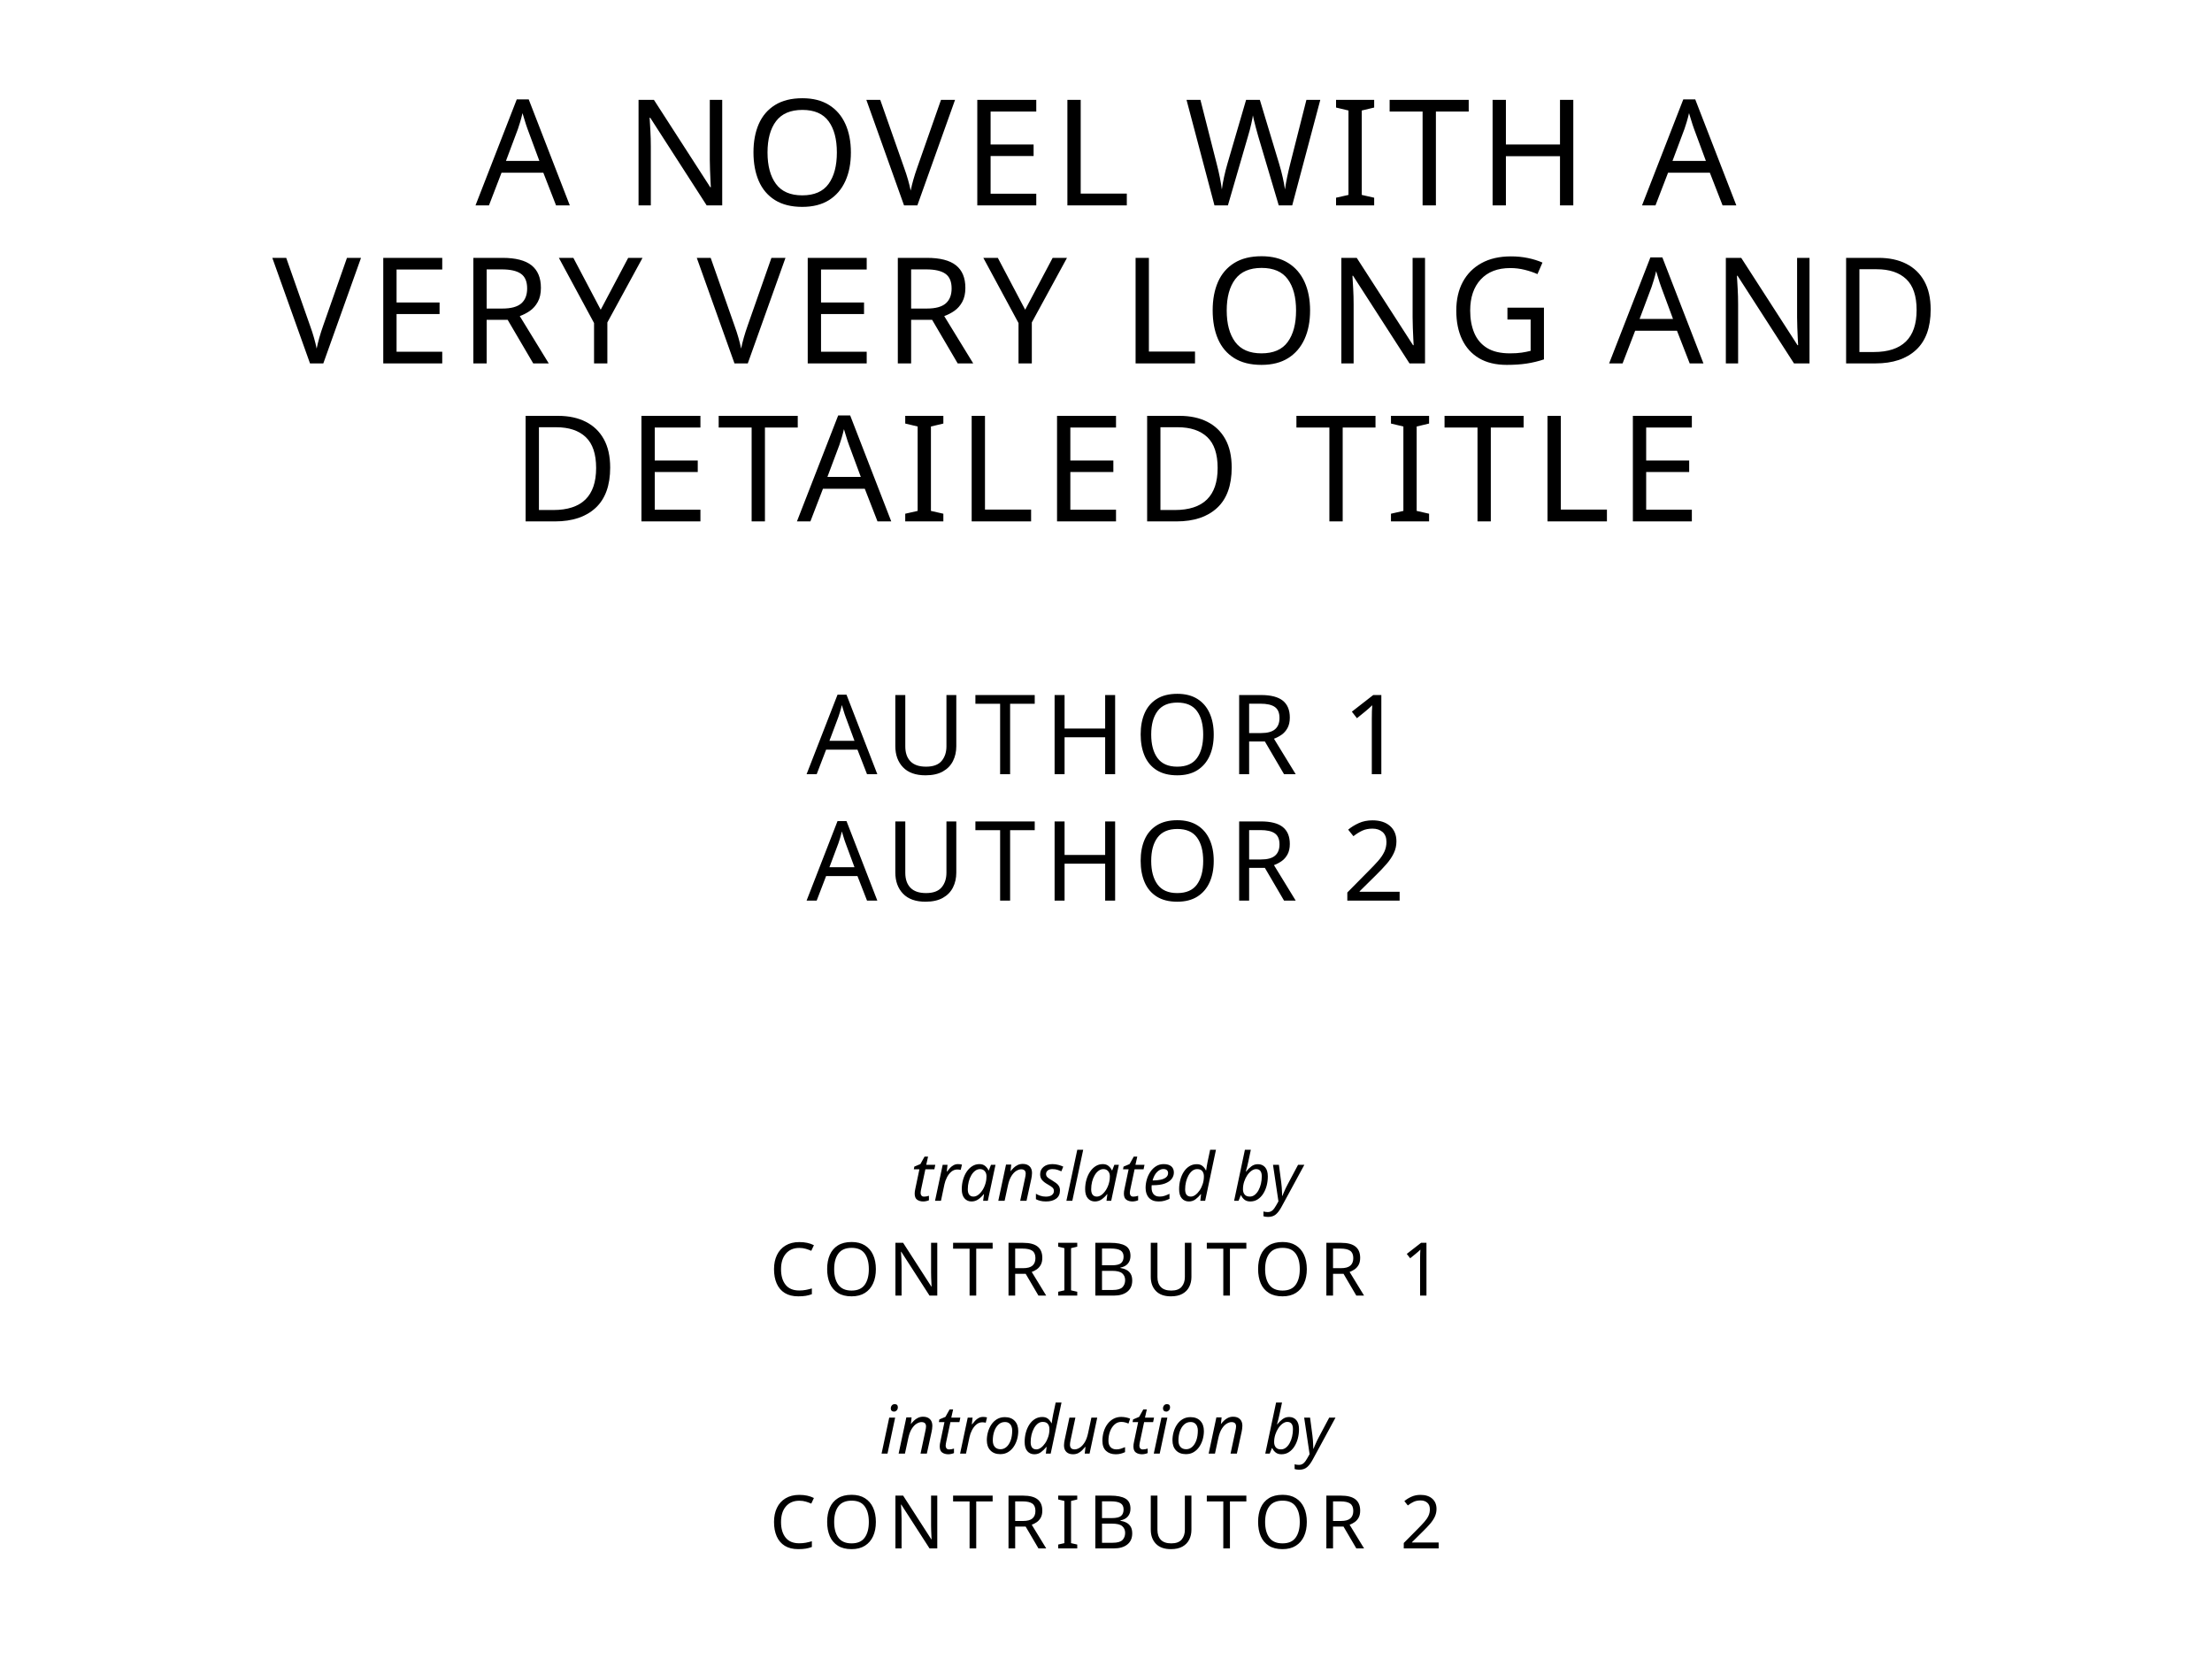
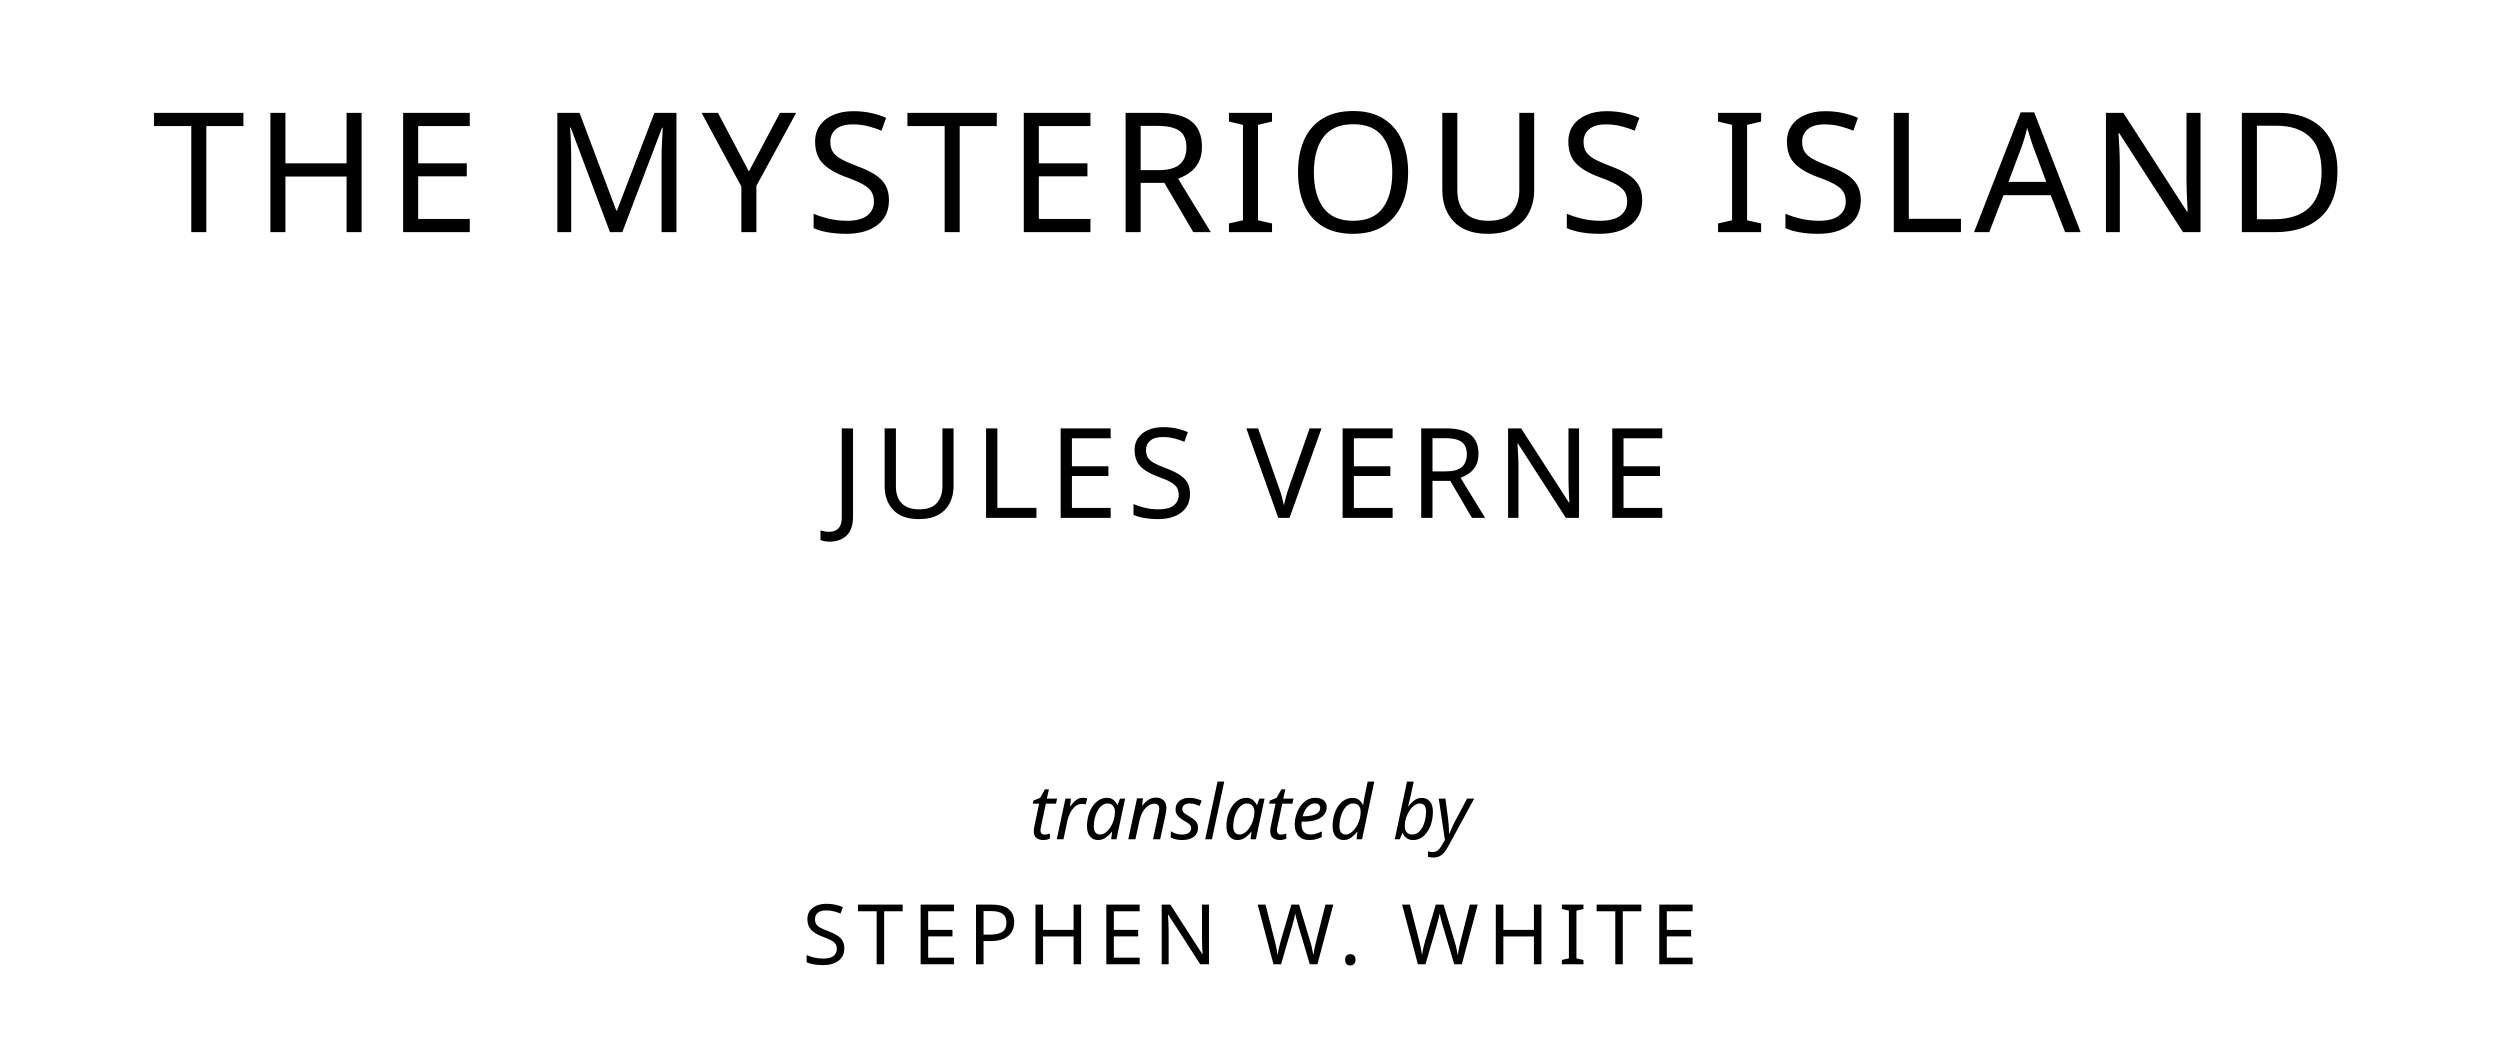
- <svg xmlns="http://www.w3.org/2000/svg" version="1.1" viewBox="0 0 1400 1050">
-   <text style="fill:#000;font-family:League Spartan;font-size:93.567px;letter-spacing:5px" text-anchor="middle" x="700" y="130">A NOVEL WITH A</text>
-   <text style="fill:#000;font-family:League Spartan;font-size:93.567px;letter-spacing:5px" text-anchor="middle" x="700" y="230">VERY VERY LONG AND</text>
-   <text style="fill:#000;font-family:League Spartan;font-size:93.567px;letter-spacing:5px" text-anchor="middle" x="700" y="330">DETAILED TITLE</text>
-   <text style="fill:#000;font-family:League Spartan;font-size:70.175px;letter-spacing:5px" text-anchor="middle" x="700" y="490">AUTHOR 1</text>
-   <text style="fill:#000;font-family:League Spartan;font-size:70.175px;letter-spacing:5px" text-anchor="middle" x="700" y="570">AUTHOR 2</text>
-   <text style="fill:#000;font-family:OFL Sorts Mill Goudy;font-size:42.508px;font-style:italic" text-anchor="middle" x="700" y="760">translated by</text>
-   <text style="fill:#000;font-family:League Spartan;font-size:46.784px;letter-spacing:5px" text-anchor="middle" x="700" y="820">CONTRIBUTOR 1</text>
-   <text style="fill:#000;font-family:OFL Sorts Mill Goudy;font-size:42.508px;font-style:italic" text-anchor="middle" x="700" y="920">introduction by</text>
-   <text style="fill:#000;font-family:League Spartan;font-size:46.784px;letter-spacing:5px" text-anchor="middle" x="700" y="980">CONTRIBUTOR 2</text>
+ <svg xmlns="http://www.w3.org/2000/svg" version="1.1" viewBox="0 0 1400 590">
+   <text style="fill:#000;font-family:League Spartan;font-size:93.567px;letter-spacing:5px" text-anchor="middle" x="700" y="130">THE MYSTERIOUS ISLAND</text>
+   <text style="fill:#000;font-family:League Spartan;font-size:70.175px;letter-spacing:5px" text-anchor="middle" x="700" y="290">JULES VERNE</text>
+   <text style="fill:#000;font-family:OFL Sorts Mill Goudy;font-size:42.508px;font-style:italic" text-anchor="middle" x="700" y="470">translated by</text>
+   <text style="fill:#000;font-family:League Spartan;font-size:46.784px;letter-spacing:5px" text-anchor="middle" x="700" y="540">STEPHEN W. WHITE</text>
</svg>
